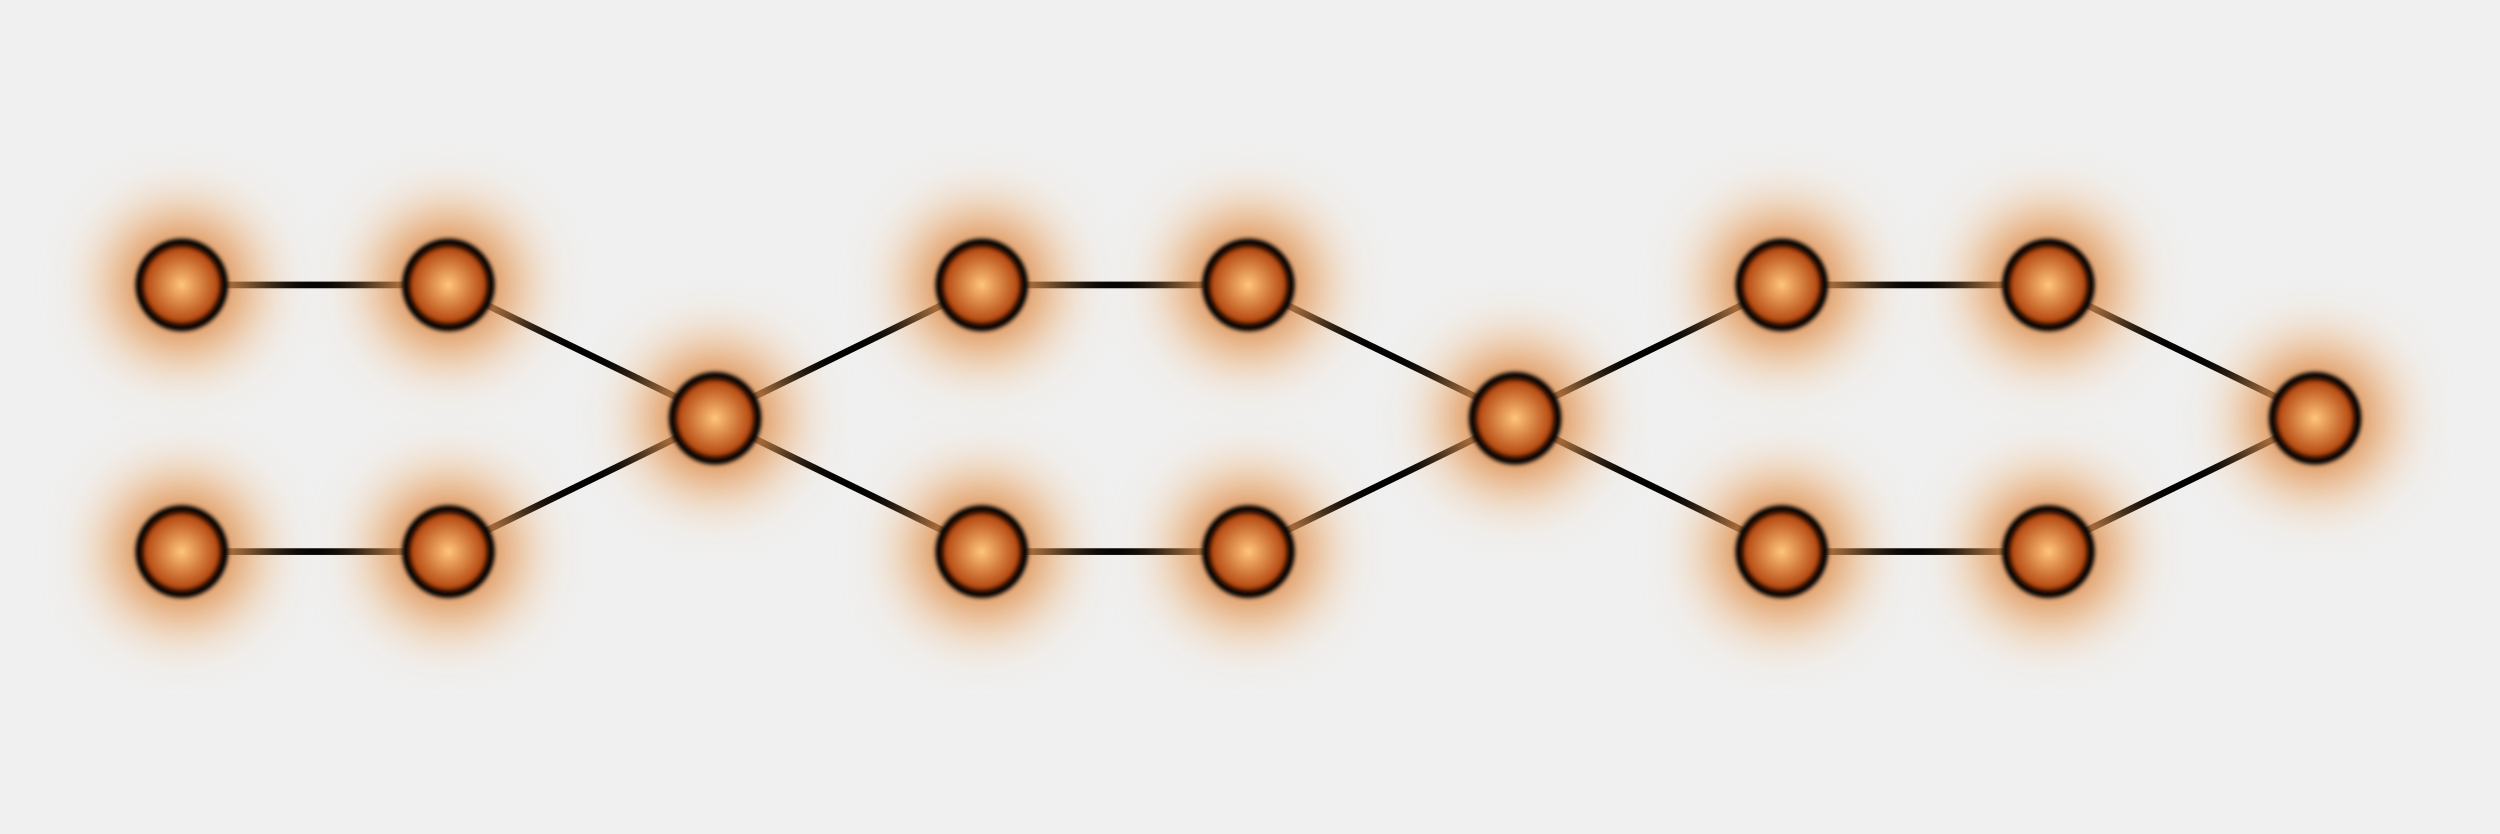
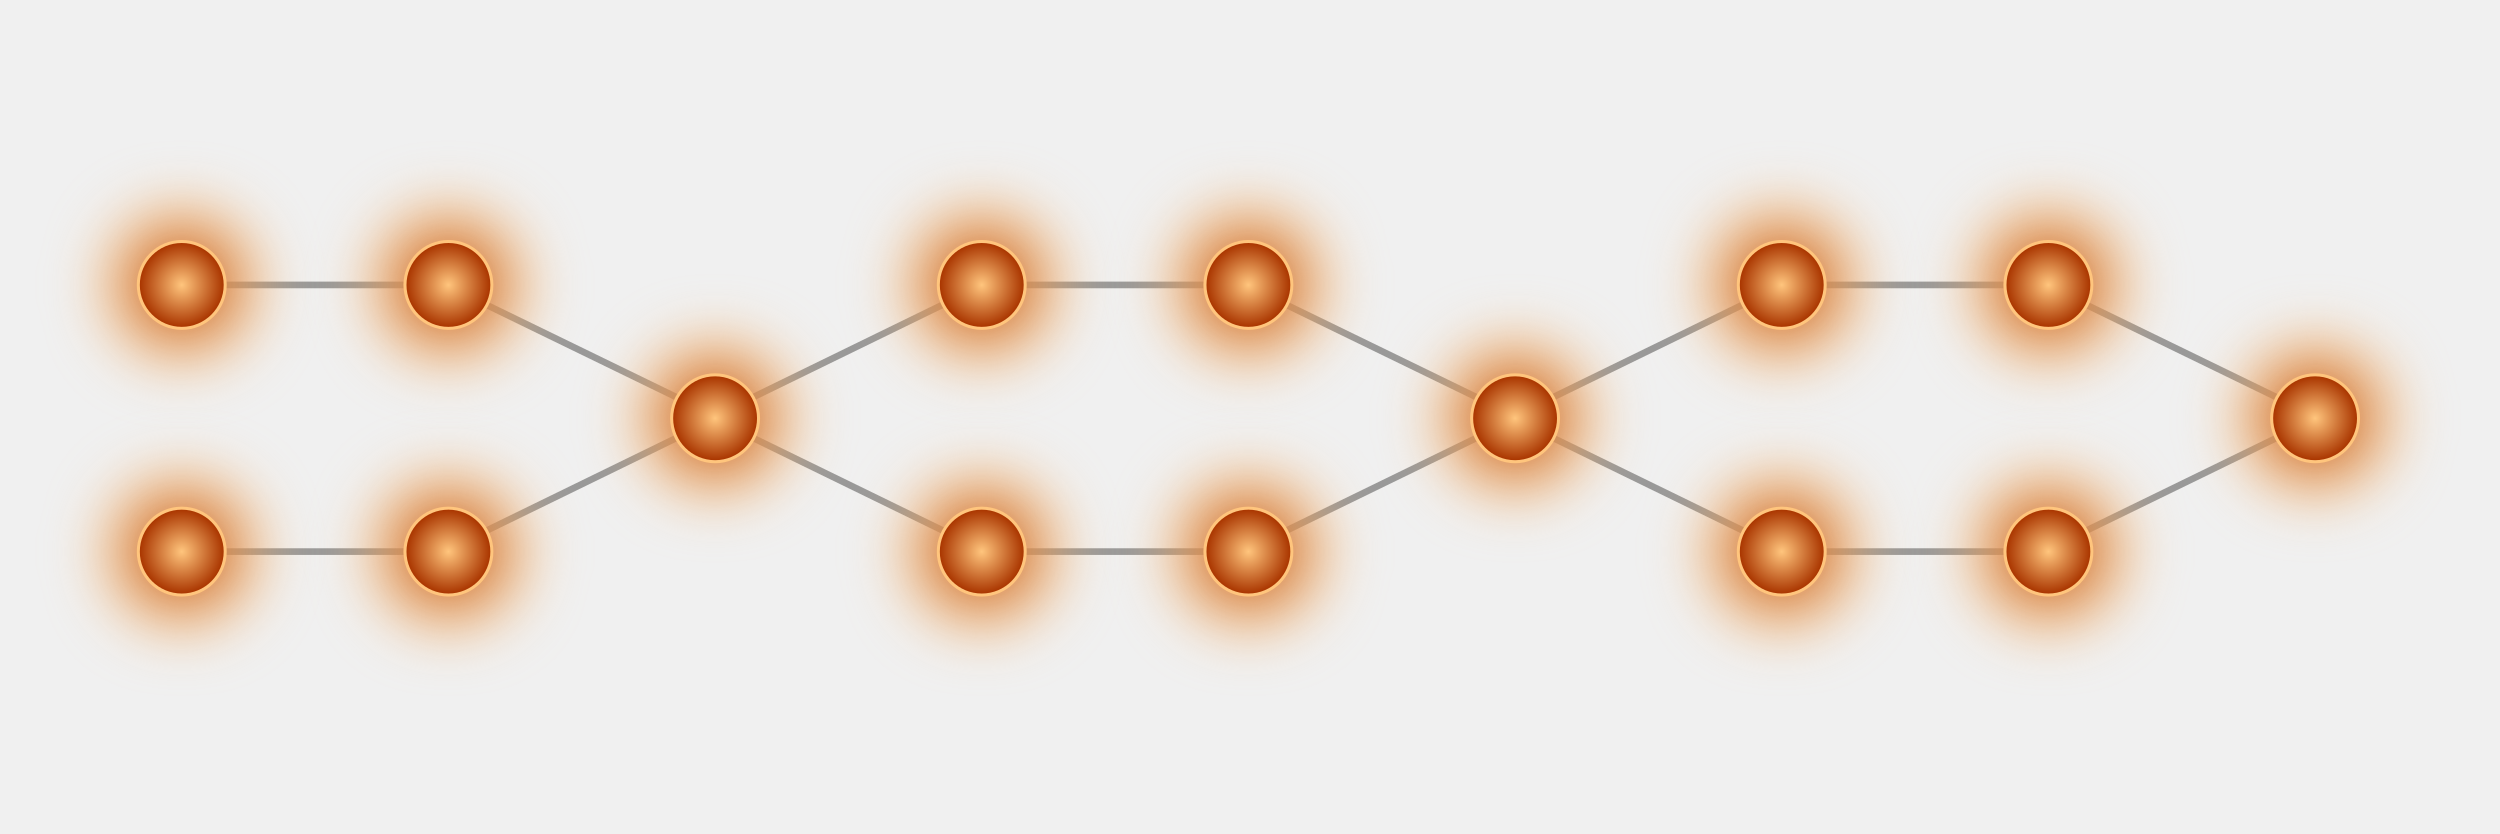
<svg xmlns="http://www.w3.org/2000/svg" height="125" width="375" version="1.1">
  <defs>
    <filter id="bigBlur" height="1.972" width="1.972" y="-.486" x="-.486" color-interpolation-filters="sRGB">
      <feGaussianBlur stdDeviation="24.304" />
    </filter>
-     <filter id="littleBlur" color-interpolation-filters="sRGB">
-       <feGaussianBlur stdDeviation="3.544" />
-     </filter>
    <radialGradient id="radialGradient9179" gradientUnits="userSpaceOnUse" cy="483.79" cx="251.43" r="60">
      <stop stop-color="#aa3600" offset="0" />
      <stop stop-color="#ffc57d" offset="1" />
    </radialGradient>
-     <radialGradient id="radialGradient9181" gradientUnits="userSpaceOnUse" cy="483.79" cx="251.43" gradientTransform="matrix(.10482 0 0 .10482 25.906 859.39)" r="60">
+     <radialGradient id="radialGradient9181" gradientUnits="userSpaceOnUse" cy="483.79" cx="251.43" gradientTransform="matrix(.10482 0 0 .10482 25.906 819.39)" r="60">
      <stop stop-color="#ffc57d" offset="0" />
      <stop stop-color="#aa3600" offset="1" />
    </radialGradient>
  </defs>
-   <path fill="none" d="m33.688 82.738h26.889m93.111-40h26.889m-26.889 40h26.889m93.111-40h26.889m-26.889 40h26.889m-266.89-40h26.889m41.001 22.9-28.726 14.016m28.726-20.016-28.726-13.97m39.996 19.97 28.726 14.016m-28.726-20.016 28.726-14.016m80.004 20.016-28.73 14m28.73-20-28.73-13.97m40 19.97 28.726 14.016m-28.726-20.016 28.726-14.016m80.004 20.016-28.73 14m28.73-20-28.73-13.97" stroke="#000" />
+   <path fill="none" d="m33.688 82.738h26.889m93.111-40h26.889m-26.889 40h26.889m93.111-40h26.889m-26.889 40h26.889m-266.89-40h26.889m41.001 22.9-28.726 14.016m28.726-20.016-28.726-13.97m39.996 19.97 28.726 14.016m-28.726-20.016 28.726-14.016m80.004 20.016-28.73 14m28.73-20-28.73-13.97m40 19.97 28.726 14.016m-28.726-20.016 28.726-14.016m80.004 20.016-28.73 14m28.73-20-28.73-13.97" stroke="#999" />
  <g id="WinningSmile" transform="translate(-24.998 -787.36)">
    <path d="m311.43 483.79c0 33.137-26.863 60-60 60s-60-26.863-60-60 26.863-60 60-60 60 26.863 60 60z" transform="matrix(.18815 0 0 .18815 4.954 779.07)" filter="url(#bigBlur)" fill="url(#radialGradient9179)" />
-     <path fill="#fff" d="m58.55 850.1" />
-     <path d="m311.43 483.79c0 33.137-26.863 60-60 60s-60-26.863-60-60 26.863-60 60-60 60 26.863 60 60z" transform="matrix(.10482 0 0 .10482 25.906 819.39)" filter="url(#littleBlur)" stroke="#000" stroke-width="8.7" fill="none" />
-     <g transform="translate(0,-40)">
-       <path fill="url(#radialGradient9181)" d="m58.55 910.1c0 3.473-2.816 6.289-6.289 6.289s-6.289-2.816-6.289-6.289 2.816-6.289 6.289-6.289 6.289 2.816 6.289 6.289z" />
-       <path d="m311.43 483.79c0 33.137-26.863 60-60 60s-60-26.863-60-60 26.863-60 60-60 60 26.863 60 60z" transform="matrix(.10482 0 0 .10482 25.906 859.39)" filter="url(#littleBlur)" stroke="#000" stroke-width="8.7" fill="none" />
-     </g>
+     <path d="m311.43 483.79c0 33.137-26.863 60-60 60s-60-26.863-60-60 26.863-60 60-60 60 26.863 60 60z" transform="matrix(.10482 0 0 .10482 25.906 819.39)" stroke="#ffc57d" stroke-width="8.7" fill="none" />
+     <path fill="url(#radialGradient9181)" d="m58.55 870.1c0 3.473-2.816 6.289-6.289 6.289s-6.289-2.816-6.289-6.289 2.816-6.289 6.289-6.289 6.289 2.816 6.289 6.289z" />
  </g>
  <g id="Overdeliver" transform="translate(-24.998 -827.36)">
    <path d="m311.43 483.79c0 33.137-26.863 60-60 60s-60-26.863-60-60 26.863-60 60-60 60 26.863 60 60z" transform="matrix(.18815 0 0 .18815 4.954 779.07)" filter="url(#bigBlur)" fill="url(#radialGradient9179)" />
-     <path fill="#fff" d="m58.55 850.1" />
-     <path d="m311.43 483.79c0 33.137-26.863 60-60 60s-60-26.863-60-60 26.863-60 60-60 60 26.863 60 60z" transform="matrix(.10482 0 0 .10482 25.906 819.39)" filter="url(#littleBlur)" stroke="#000" stroke-width="8.7" fill="none" />
-     <g transform="translate(0,-40)">
-       <path fill="url(#radialGradient9181)" d="m58.55 910.1c0 3.473-2.816 6.289-6.289 6.289s-6.289-2.816-6.289-6.289 2.816-6.289 6.289-6.289 6.289 2.816 6.289 6.289z" />
-       <path d="m311.43 483.79c0 33.137-26.863 60-60 60s-60-26.863-60-60 26.863-60 60-60 60 26.863 60 60z" transform="matrix(.10482 0 0 .10482 25.906 859.39)" filter="url(#littleBlur)" stroke="#000" stroke-width="8.7" fill="none" />
-     </g>
+     <path d="m311.43 483.79c0 33.137-26.863 60-60 60s-60-26.863-60-60 26.863-60 60-60 60 26.863 60 60z" transform="matrix(.10482 0 0 .10482 25.906 819.39)" stroke="#ffc57d" stroke-width="8.7" fill="none" />
+     <path fill="url(#radialGradient9181)" d="m58.55 870.1c0 3.473-2.816 6.289-6.289 6.289s-6.289-2.816-6.289-6.289 2.816-6.289 6.289-6.289 6.289 2.816 6.289 6.289z" />
  </g>
  <g id="Gregarious" transform="translate(15.002 -787.36)">
    <path d="m311.43 483.79c0 33.137-26.863 60-60 60s-60-26.863-60-60 26.863-60 60-60 60 26.863 60 60z" transform="matrix(.18815 0 0 .18815 4.954 779.07)" filter="url(#bigBlur)" fill="url(#radialGradient9179)" />
-     <path fill="#fff" d="m58.55 850.1" />
-     <path d="m311.43 483.79c0 33.137-26.863 60-60 60s-60-26.863-60-60 26.863-60 60-60 60 26.863 60 60z" transform="matrix(.10482 0 0 .10482 25.906 819.39)" filter="url(#littleBlur)" stroke="#000" stroke-width="8.7" fill="none" />
-     <g transform="translate(0,-40)">
-       <path fill="url(#radialGradient9181)" d="m58.55 910.1c0 3.473-2.816 6.289-6.289 6.289s-6.289-2.816-6.289-6.289 2.816-6.289 6.289-6.289 6.289 2.816 6.289 6.289z" />
-       <path d="m311.43 483.79c0 33.137-26.863 60-60 60s-60-26.863-60-60 26.863-60 60-60 60 26.863 60 60z" transform="matrix(.10482 0 0 .10482 25.906 859.39)" filter="url(#littleBlur)" stroke="#000" stroke-width="8.7" fill="none" />
-     </g>
+     <path d="m311.43 483.79c0 33.137-26.863 60-60 60s-60-26.863-60-60 26.863-60 60-60 60 26.863 60 60z" transform="matrix(.10482 0 0 .10482 25.906 819.39)" stroke="#ffc57d" stroke-width="8.7" fill="none" />
+     <path fill="url(#radialGradient9181)" d="m58.55 870.1c0 3.473-2.816 6.289-6.289 6.289s-6.289-2.816-6.289-6.289 2.816-6.289 6.289-6.289 6.289 2.816 6.289 6.289z" />
  </g>
  <g id="Grounded" transform="translate(15.002 -827.36)">
    <path d="m311.43 483.79c0 33.137-26.863 60-60 60s-60-26.863-60-60 26.863-60 60-60 60 26.863 60 60z" transform="matrix(.18815 0 0 .18815 4.954 779.07)" filter="url(#bigBlur)" fill="url(#radialGradient9179)" />
-     <path fill="#fff" d="m58.55 850.1" />
-     <path d="m311.43 483.79c0 33.137-26.863 60-60 60s-60-26.863-60-60 26.863-60 60-60 60 26.863 60 60z" transform="matrix(.10482 0 0 .10482 25.906 819.39)" filter="url(#littleBlur)" stroke="#000" stroke-width="8.7" fill="none" />
-     <g transform="translate(0,-40)">
-       <path fill="url(#radialGradient9181)" d="m58.55 910.1c0 3.473-2.816 6.289-6.289 6.289s-6.289-2.816-6.289-6.289 2.816-6.289 6.289-6.289 6.289 2.816 6.289 6.289z" />
-       <path d="m311.43 483.79c0 33.137-26.863 60-60 60s-60-26.863-60-60 26.863-60 60-60 60 26.863 60 60z" transform="matrix(.10482 0 0 .10482 25.906 859.39)" filter="url(#littleBlur)" stroke="#000" stroke-width="8.7" fill="none" />
-     </g>
+     <path d="m311.43 483.79c0 33.137-26.863 60-60 60s-60-26.863-60-60 26.863-60 60-60 60 26.863 60 60z" transform="matrix(.10482 0 0 .10482 25.906 819.39)" stroke="#ffc57d" stroke-width="8.7" fill="none" />
+     <path fill="url(#radialGradient9181)" d="m58.55 870.1c0 3.473-2.816 6.289-6.289 6.289s-6.289-2.816-6.289-6.289 2.816-6.289 6.289-6.289 6.289 2.816 6.289 6.289z" />
  </g>
  <g id="Initiate" transform="translate(55.002 -807.36)">
    <path d="m311.43 483.79c0 33.137-26.863 60-60 60s-60-26.863-60-60 26.863-60 60-60 60 26.863 60 60z" transform="matrix(.18815 0 0 .18815 4.954 779.07)" filter="url(#bigBlur)" fill="url(#radialGradient9179)" />
-     <path fill="#fff" d="m58.55 850.1" />
-     <path d="m311.43 483.79c0 33.137-26.863 60-60 60s-60-26.863-60-60 26.863-60 60-60 60 26.863 60 60z" transform="matrix(.10482 0 0 .10482 25.906 819.39)" filter="url(#littleBlur)" stroke="#000" stroke-width="8.7" fill="none" />
-     <g transform="translate(0,-40)">
-       <path fill="url(#radialGradient9181)" d="m58.55 910.1c0 3.473-2.816 6.289-6.289 6.289s-6.289-2.816-6.289-6.289 2.816-6.289 6.289-6.289 6.289 2.816 6.289 6.289z" />
-       <path d="m311.43 483.79c0 33.137-26.863 60-60 60s-60-26.863-60-60 26.863-60 60-60 60 26.863 60 60z" transform="matrix(.10482 0 0 .10482 25.906 859.39)" filter="url(#littleBlur)" stroke="#000" stroke-width="8.7" fill="none" />
-     </g>
+     <path d="m311.43 483.79c0 33.137-26.863 60-60 60s-60-26.863-60-60 26.863-60 60-60 60 26.863 60 60z" transform="matrix(.10482 0 0 .10482 25.906 819.39)" stroke="#ffc57d" stroke-width="8.7" fill="none" />
+     <path fill="url(#radialGradient9181)" d="m58.55 870.1c0 3.473-2.816 6.289-6.289 6.289s-6.289-2.816-6.289-6.289 2.816-6.289 6.289-6.289 6.289 2.816 6.289 6.289z" />
  </g>
  <g id="Overdeliver2" transform="translate(95.002 -787.36)">
    <path d="m311.43 483.79c0 33.137-26.863 60-60 60s-60-26.863-60-60 26.863-60 60-60 60 26.863 60 60z" transform="matrix(.18815 0 0 .18815 4.954 779.07)" filter="url(#bigBlur)" fill="url(#radialGradient9179)" />
-     <path fill="#fff" d="m58.55 850.1" />
-     <path d="m311.43 483.79c0 33.137-26.863 60-60 60s-60-26.863-60-60 26.863-60 60-60 60 26.863 60 60z" transform="matrix(.10482 0 0 .10482 25.906 819.39)" filter="url(#littleBlur)" stroke="#000" stroke-width="8.7" fill="none" />
-     <g transform="translate(0,-40)">
-       <path fill="url(#radialGradient9181)" d="m58.55 910.1c0 3.473-2.816 6.289-6.289 6.289s-6.289-2.816-6.289-6.289 2.816-6.289 6.289-6.289 6.289 2.816 6.289 6.289z" />
-       <path d="m311.43 483.79c0 33.137-26.863 60-60 60s-60-26.863-60-60 26.863-60 60-60 60 26.863 60 60z" transform="matrix(.10482 0 0 .10482 25.906 859.39)" filter="url(#littleBlur)" stroke="#000" stroke-width="8.7" fill="none" />
-     </g>
+     <path d="m311.43 483.79c0 33.137-26.863 60-60 60s-60-26.863-60-60 26.863-60 60-60 60 26.863 60 60z" transform="matrix(.10482 0 0 .10482 25.906 819.39)" stroke="#ffc57d" stroke-width="8.7" fill="none" />
+     <path fill="url(#radialGradient9181)" d="m58.55 870.1c0 3.473-2.816 6.289-6.289 6.289s-6.289-2.816-6.289-6.289 2.816-6.289 6.289-6.289 6.289 2.816 6.289 6.289z" />
  </g>
  <g id="Gregarious2" transform="translate(95.002 -827.36)">
    <path d="m311.43 483.79c0 33.137-26.863 60-60 60s-60-26.863-60-60 26.863-60 60-60 60 26.863 60 60z" transform="matrix(.18815 0 0 .18815 4.954 779.07)" filter="url(#bigBlur)" fill="url(#radialGradient9179)" />
-     <path fill="#fff" d="m58.55 850.1" />
-     <path d="m311.43 483.79c0 33.137-26.863 60-60 60s-60-26.863-60-60 26.863-60 60-60 60 26.863 60 60z" transform="matrix(.10482 0 0 .10482 25.906 819.39)" filter="url(#littleBlur)" stroke="#000" stroke-width="8.7" fill="none" />
-     <g transform="translate(0,-40)">
-       <path fill="url(#radialGradient9181)" d="m58.55 910.1c0 3.473-2.816 6.289-6.289 6.289s-6.289-2.816-6.289-6.289 2.816-6.289 6.289-6.289 6.289 2.816 6.289 6.289z" />
-       <path d="m311.43 483.79c0 33.137-26.863 60-60 60s-60-26.863-60-60 26.863-60 60-60 60 26.863 60 60z" transform="matrix(.10482 0 0 .10482 25.906 859.39)" filter="url(#littleBlur)" stroke="#000" stroke-width="8.7" fill="none" />
-     </g>
+     <path d="m311.43 483.79c0 33.137-26.863 60-60 60s-60-26.863-60-60 26.863-60 60-60 60 26.863 60 60z" transform="matrix(.10482 0 0 .10482 25.906 819.39)" stroke="#ffc57d" stroke-width="8.7" fill="none" />
+     <path fill="url(#radialGradient9181)" d="m58.55 870.1c0 3.473-2.816 6.289-6.289 6.289s-6.289-2.816-6.289-6.289 2.816-6.289 6.289-6.289 6.289 2.816 6.289 6.289z" />
  </g>
  <g id="WellInformed" transform="translate(135 -787.36)">
    <path d="m311.43 483.79c0 33.137-26.863 60-60 60s-60-26.863-60-60 26.863-60 60-60 60 26.863 60 60z" transform="matrix(.18815 0 0 .18815 4.954 779.07)" filter="url(#bigBlur)" fill="url(#radialGradient9179)" />
-     <path fill="#fff" d="m58.55 850.1" />
-     <path d="m311.43 483.79c0 33.137-26.863 60-60 60s-60-26.863-60-60 26.863-60 60-60 60 26.863 60 60z" transform="matrix(.10482 0 0 .10482 25.906 819.39)" filter="url(#littleBlur)" stroke="#000" stroke-width="8.7" fill="none" />
-     <g transform="translate(0,-40)">
-       <path fill="url(#radialGradient9181)" d="m58.55 910.1c0 3.473-2.816 6.289-6.289 6.289s-6.289-2.816-6.289-6.289 2.816-6.289 6.289-6.289 6.289 2.816 6.289 6.289z" />
-       <path d="m311.43 483.79c0 33.137-26.863 60-60 60s-60-26.863-60-60 26.863-60 60-60 60 26.863 60 60z" transform="matrix(.10482 0 0 .10482 25.906 859.39)" filter="url(#littleBlur)" stroke="#000" stroke-width="8.7" fill="none" />
-     </g>
+     <path d="m311.43 483.79c0 33.137-26.863 60-60 60s-60-26.863-60-60 26.863-60 60-60 60 26.863 60 60z" transform="matrix(.10482 0 0 .10482 25.906 819.39)" stroke="#ffc57d" stroke-width="8.7" fill="none" />
+     <path fill="url(#radialGradient9181)" d="m58.55 870.1c0 3.473-2.816 6.289-6.289 6.289s-6.289-2.816-6.289-6.289 2.816-6.289 6.289-6.289 6.289 2.816 6.289 6.289z" />
  </g>
  <g id="SilverTongue" transform="translate(135 -827.36)">
    <path d="m311.43 483.79c0 33.137-26.863 60-60 60s-60-26.863-60-60 26.863-60 60-60 60 26.863 60 60z" transform="matrix(.18815 0 0 .18815 4.954 779.07)" filter="url(#bigBlur)" fill="url(#radialGradient9179)" />
-     <path fill="#fff" d="m58.55 850.1" />
-     <path d="m311.43 483.79c0 33.137-26.863 60-60 60s-60-26.863-60-60 26.863-60 60-60 60 26.863 60 60z" transform="matrix(.10482 0 0 .10482 25.906 819.39)" filter="url(#littleBlur)" stroke="#000" stroke-width="8.7" fill="none" />
-     <g transform="translate(0,-40)">
-       <path fill="url(#radialGradient9181)" d="m58.55 910.1c0 3.473-2.816 6.289-6.289 6.289s-6.289-2.816-6.289-6.289 2.816-6.289 6.289-6.289 6.289 2.816 6.289 6.289z" />
-       <path d="m311.43 483.79c0 33.137-26.863 60-60 60s-60-26.863-60-60 26.863-60 60-60 60 26.863 60 60z" transform="matrix(.10482 0 0 .10482 25.906 859.39)" filter="url(#littleBlur)" stroke="#000" stroke-width="8.7" fill="none" />
-     </g>
+     <path d="m311.43 483.79c0 33.137-26.863 60-60 60s-60-26.863-60-60 26.863-60 60-60 60 26.863 60 60z" transform="matrix(.10482 0 0 .10482 25.906 819.39)" stroke="#ffc57d" stroke-width="8.7" fill="none" />
+     <path fill="url(#radialGradient9181)" d="m58.55 870.1c0 3.473-2.816 6.289-6.289 6.289s-6.289-2.816-6.289-6.289 2.816-6.289 6.289-6.289 6.289 2.816 6.289 6.289z" />
  </g>
  <g id="Adept" transform="translate(175 -807.36)">
    <path d="m311.43 483.79c0 33.137-26.863 60-60 60s-60-26.863-60-60 26.863-60 60-60 60 26.863 60 60z" transform="matrix(.18815 0 0 .18815 4.954 779.07)" filter="url(#bigBlur)" fill="url(#radialGradient9179)" />
-     <path fill="#fff" d="m58.55 850.1" />
-     <path d="m311.43 483.79c0 33.137-26.863 60-60 60s-60-26.863-60-60 26.863-60 60-60 60 26.863 60 60z" transform="matrix(.10482 0 0 .10482 25.906 819.39)" filter="url(#littleBlur)" stroke="#000" stroke-width="8.7" fill="none" />
-     <g transform="translate(0,-40)">
-       <path fill="url(#radialGradient9181)" d="m58.55 910.1c0 3.473-2.816 6.289-6.289 6.289s-6.289-2.816-6.289-6.289 2.816-6.289 6.289-6.289 6.289 2.816 6.289 6.289z" />
-       <path d="m311.43 483.79c0 33.137-26.863 60-60 60s-60-26.863-60-60 26.863-60 60-60 60 26.863 60 60z" transform="matrix(.10482 0 0 .10482 25.906 859.39)" filter="url(#littleBlur)" stroke="#000" stroke-width="8.7" fill="none" />
-     </g>
+     <path d="m311.43 483.79c0 33.137-26.863 60-60 60s-60-26.863-60-60 26.863-60 60-60 60 26.863 60 60z" transform="matrix(.10482 0 0 .10482 25.906 819.39)" stroke="#ffc57d" stroke-width="8.7" fill="none" />
+     <path fill="url(#radialGradient9181)" d="m58.55 870.1c0 3.473-2.816 6.289-6.289 6.289s-6.289-2.816-6.289-6.289 2.816-6.289 6.289-6.289 6.289 2.816 6.289 6.289z" />
  </g>
  <g id="WinningSmile2" transform="translate(215 -787.36)">
    <path d="m311.43 483.79c0 33.137-26.863 60-60 60s-60-26.863-60-60 26.863-60 60-60 60 26.863 60 60z" transform="matrix(.18815 0 0 .18815 4.954 779.07)" filter="url(#bigBlur)" fill="url(#radialGradient9179)" />
-     <path fill="#fff" d="m58.55 850.1" />
-     <path d="m311.43 483.79c0 33.137-26.863 60-60 60s-60-26.863-60-60 26.863-60 60-60 60 26.863 60 60z" transform="matrix(.10482 0 0 .10482 25.906 819.39)" filter="url(#littleBlur)" stroke="#000" stroke-width="8.7" fill="none" />
-     <g transform="translate(0,-40)">
-       <path fill="url(#radialGradient9181)" d="m58.55 910.1c0 3.473-2.816 6.289-6.289 6.289s-6.289-2.816-6.289-6.289 2.816-6.289 6.289-6.289 6.289 2.816 6.289 6.289z" />
-       <path d="m311.43 483.79c0 33.137-26.863 60-60 60s-60-26.863-60-60 26.863-60 60-60 60 26.863 60 60z" transform="matrix(.10482 0 0 .10482 25.906 859.39)" filter="url(#littleBlur)" stroke="#000" stroke-width="8.7" fill="none" />
-     </g>
+     <path d="m311.43 483.79c0 33.137-26.863 60-60 60s-60-26.863-60-60 26.863-60 60-60 60 26.863 60 60z" transform="matrix(.10482 0 0 .10482 25.906 819.39)" stroke="#ffc57d" stroke-width="8.7" fill="none" />
+     <path fill="url(#radialGradient9181)" d="m58.55 870.1c0 3.473-2.816 6.289-6.289 6.289s-6.289-2.816-6.289-6.289 2.816-6.289 6.289-6.289 6.289 2.816 6.289 6.289z" />
  </g>
  <g id="Grounded2" transform="translate(215 -827.36)">
    <path d="m311.43 483.79c0 33.137-26.863 60-60 60s-60-26.863-60-60 26.863-60 60-60 60 26.863 60 60z" transform="matrix(.18815 0 0 .18815 4.954 779.07)" filter="url(#bigBlur)" fill="url(#radialGradient9179)" />
-     <path fill="#fff" d="m58.55 850.1" />
-     <path d="m311.43 483.79c0 33.137-26.863 60-60 60s-60-26.863-60-60 26.863-60 60-60 60 26.863 60 60z" transform="matrix(.10482 0 0 .10482 25.906 819.39)" filter="url(#littleBlur)" stroke="#000" stroke-width="8.7" fill="none" />
-     <g transform="translate(0,-40)">
-       <path fill="url(#radialGradient9181)" d="m58.55 910.1c0 3.473-2.816 6.289-6.289 6.289s-6.289-2.816-6.289-6.289 2.816-6.289 6.289-6.289 6.289 2.816 6.289 6.289z" />
-       <path d="m311.43 483.79c0 33.137-26.863 60-60 60s-60-26.863-60-60 26.863-60 60-60 60 26.863 60 60z" transform="matrix(.10482 0 0 .10482 25.906 859.39)" filter="url(#littleBlur)" stroke="#000" stroke-width="8.7" fill="none" />
-     </g>
+     <path d="m311.43 483.79c0 33.137-26.863 60-60 60s-60-26.863-60-60 26.863-60 60-60 60 26.863 60 60z" transform="matrix(.10482 0 0 .10482 25.906 819.39)" stroke="#ffc57d" stroke-width="8.7" fill="none" />
+     <path fill="url(#radialGradient9181)" d="m58.55 870.1c0 3.473-2.816 6.289-6.289 6.289s-6.289-2.816-6.289-6.289 2.816-6.289 6.289-6.289 6.289 2.816 6.289 6.289z" />
  </g>
  <g id="WellInformed2" transform="translate(255 -787.36)">
    <path d="m311.43 483.79c0 33.137-26.863 60-60 60s-60-26.863-60-60 26.863-60 60-60 60 26.863 60 60z" transform="matrix(.18815 0 0 .18815 4.954 779.07)" filter="url(#bigBlur)" fill="url(#radialGradient9179)" />
-     <path fill="#fff" d="m58.55 850.1" />
-     <path d="m311.43 483.79c0 33.137-26.863 60-60 60s-60-26.863-60-60 26.863-60 60-60 60 26.863 60 60z" transform="matrix(.10482 0 0 .10482 25.906 819.39)" filter="url(#littleBlur)" stroke="#000" stroke-width="8.7" fill="none" />
-     <g transform="translate(0,-40)">
-       <path fill="url(#radialGradient9181)" d="m58.55 910.1c0 3.473-2.816 6.289-6.289 6.289s-6.289-2.816-6.289-6.289 2.816-6.289 6.289-6.289 6.289 2.816 6.289 6.289z" />
-       <path d="m311.43 483.79c0 33.137-26.863 60-60 60s-60-26.863-60-60 26.863-60 60-60 60 26.863 60 60z" transform="matrix(.10482 0 0 .10482 25.906 859.39)" filter="url(#littleBlur)" stroke="#000" stroke-width="8.7" fill="none" />
-     </g>
+     <path d="m311.43 483.79c0 33.137-26.863 60-60 60s-60-26.863-60-60 26.863-60 60-60 60 26.863 60 60z" transform="matrix(.10482 0 0 .10482 25.906 819.39)" stroke="#ffc57d" stroke-width="8.7" fill="none" />
+     <path fill="url(#radialGradient9181)" d="m58.55 870.1c0 3.473-2.816 6.289-6.289 6.289s-6.289-2.816-6.289-6.289 2.816-6.289 6.289-6.289 6.289 2.816 6.289 6.289z" />
  </g>
  <g id="SilverTongue2" transform="translate(255 -827.36)">
    <path d="m311.43 483.79c0 33.137-26.863 60-60 60s-60-26.863-60-60 26.863-60 60-60 60 26.863 60 60z" transform="matrix(.18815 0 0 .18815 4.954 779.07)" filter="url(#bigBlur)" fill="url(#radialGradient9179)" />
-     <path fill="#fff" d="m58.55 850.1" />
-     <path d="m311.43 483.79c0 33.137-26.863 60-60 60s-60-26.863-60-60 26.863-60 60-60 60 26.863 60 60z" transform="matrix(.10482 0 0 .10482 25.906 819.39)" filter="url(#littleBlur)" stroke="#000" stroke-width="8.7" fill="none" />
-     <g transform="translate(0,-40)">
-       <path fill="url(#radialGradient9181)" d="m58.55 910.1c0 3.473-2.816 6.289-6.289 6.289s-6.289-2.816-6.289-6.289 2.816-6.289 6.289-6.289 6.289 2.816 6.289 6.289z" />
-       <path d="m311.43 483.79c0 33.137-26.863 60-60 60s-60-26.863-60-60 26.863-60 60-60 60 26.863 60 60z" transform="matrix(.10482 0 0 .10482 25.906 859.39)" filter="url(#littleBlur)" stroke="#000" stroke-width="8.7" fill="none" />
-     </g>
+     <path d="m311.43 483.79c0 33.137-26.863 60-60 60s-60-26.863-60-60 26.863-60 60-60 60 26.863 60 60z" transform="matrix(.10482 0 0 .10482 25.906 819.39)" stroke="#ffc57d" stroke-width="8.7" fill="none" />
+     <path fill="url(#radialGradient9181)" d="m58.55 870.1c0 3.473-2.816 6.289-6.289 6.289s-6.289-2.816-6.289-6.289 2.816-6.289 6.289-6.289 6.289 2.816 6.289 6.289z" />
  </g>
  <g id="Mage" transform="translate(295 -807.36)">
    <path d="m311.43 483.79c0 33.137-26.863 60-60 60s-60-26.863-60-60 26.863-60 60-60 60 26.863 60 60z" transform="matrix(.18815 0 0 .18815 4.954 779.07)" filter="url(#bigBlur)" fill="url(#radialGradient9179)" />
-     <path fill="#fff" d="m58.55 850.1" />
-     <path d="m311.43 483.79c0 33.137-26.863 60-60 60s-60-26.863-60-60 26.863-60 60-60 60 26.863 60 60z" transform="matrix(.10482 0 0 .10482 25.906 819.39)" filter="url(#littleBlur)" stroke="#000" stroke-width="8.7" fill="none" />
-     <g transform="translate(0,-40)">
-       <path fill="url(#radialGradient9181)" d="m58.55 910.1c0 3.473-2.816 6.289-6.289 6.289s-6.289-2.816-6.289-6.289 2.816-6.289 6.289-6.289 6.289 2.816 6.289 6.289z" />
-       <path d="m311.43 483.79c0 33.137-26.863 60-60 60s-60-26.863-60-60 26.863-60 60-60 60 26.863 60 60z" transform="matrix(.10482 0 0 .10482 25.906 859.39)" filter="url(#littleBlur)" stroke="#000" stroke-width="8.7" fill="none" />
-     </g>
+     <path d="m311.43 483.79c0 33.137-26.863 60-60 60s-60-26.863-60-60 26.863-60 60-60 60 26.863 60 60z" transform="matrix(.10482 0 0 .10482 25.906 819.39)" stroke="#ffc57d" stroke-width="8.7" fill="none" />
+     <path fill="url(#radialGradient9181)" d="m58.55 870.1c0 3.473-2.816 6.289-6.289 6.289s-6.289-2.816-6.289-6.289 2.816-6.289 6.289-6.289 6.289 2.816 6.289 6.289z" />
  </g>
</svg>
